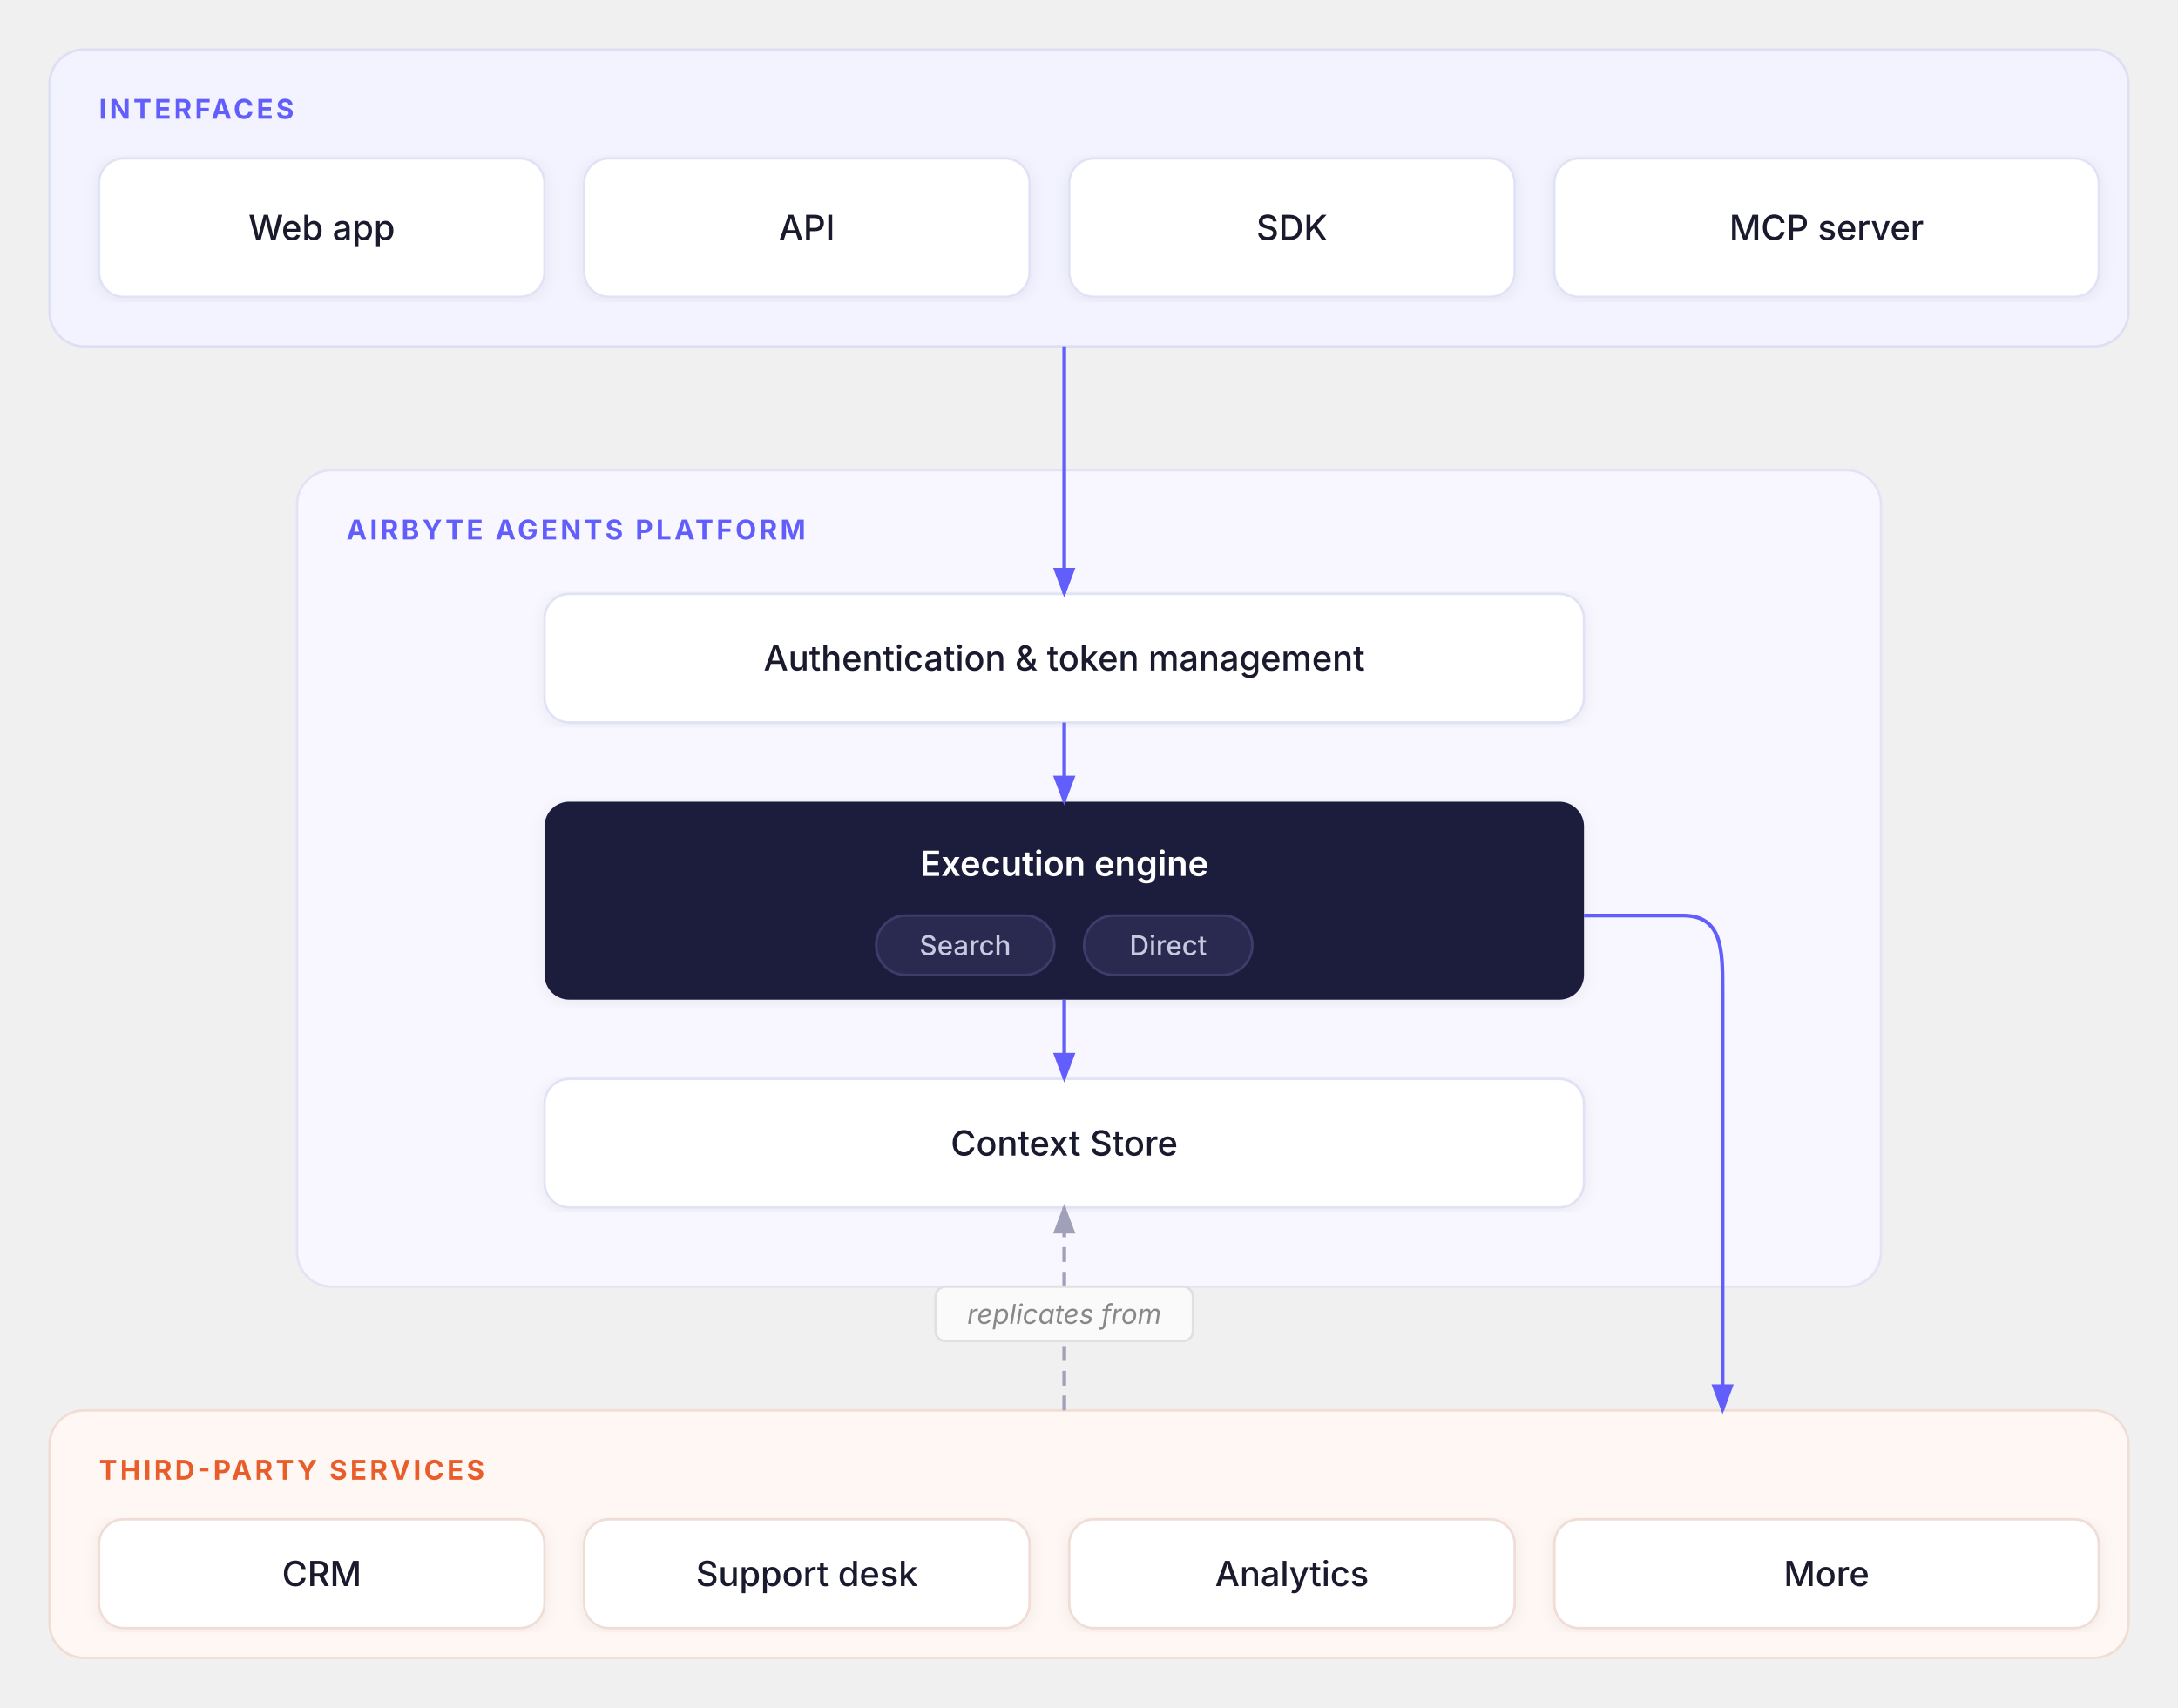
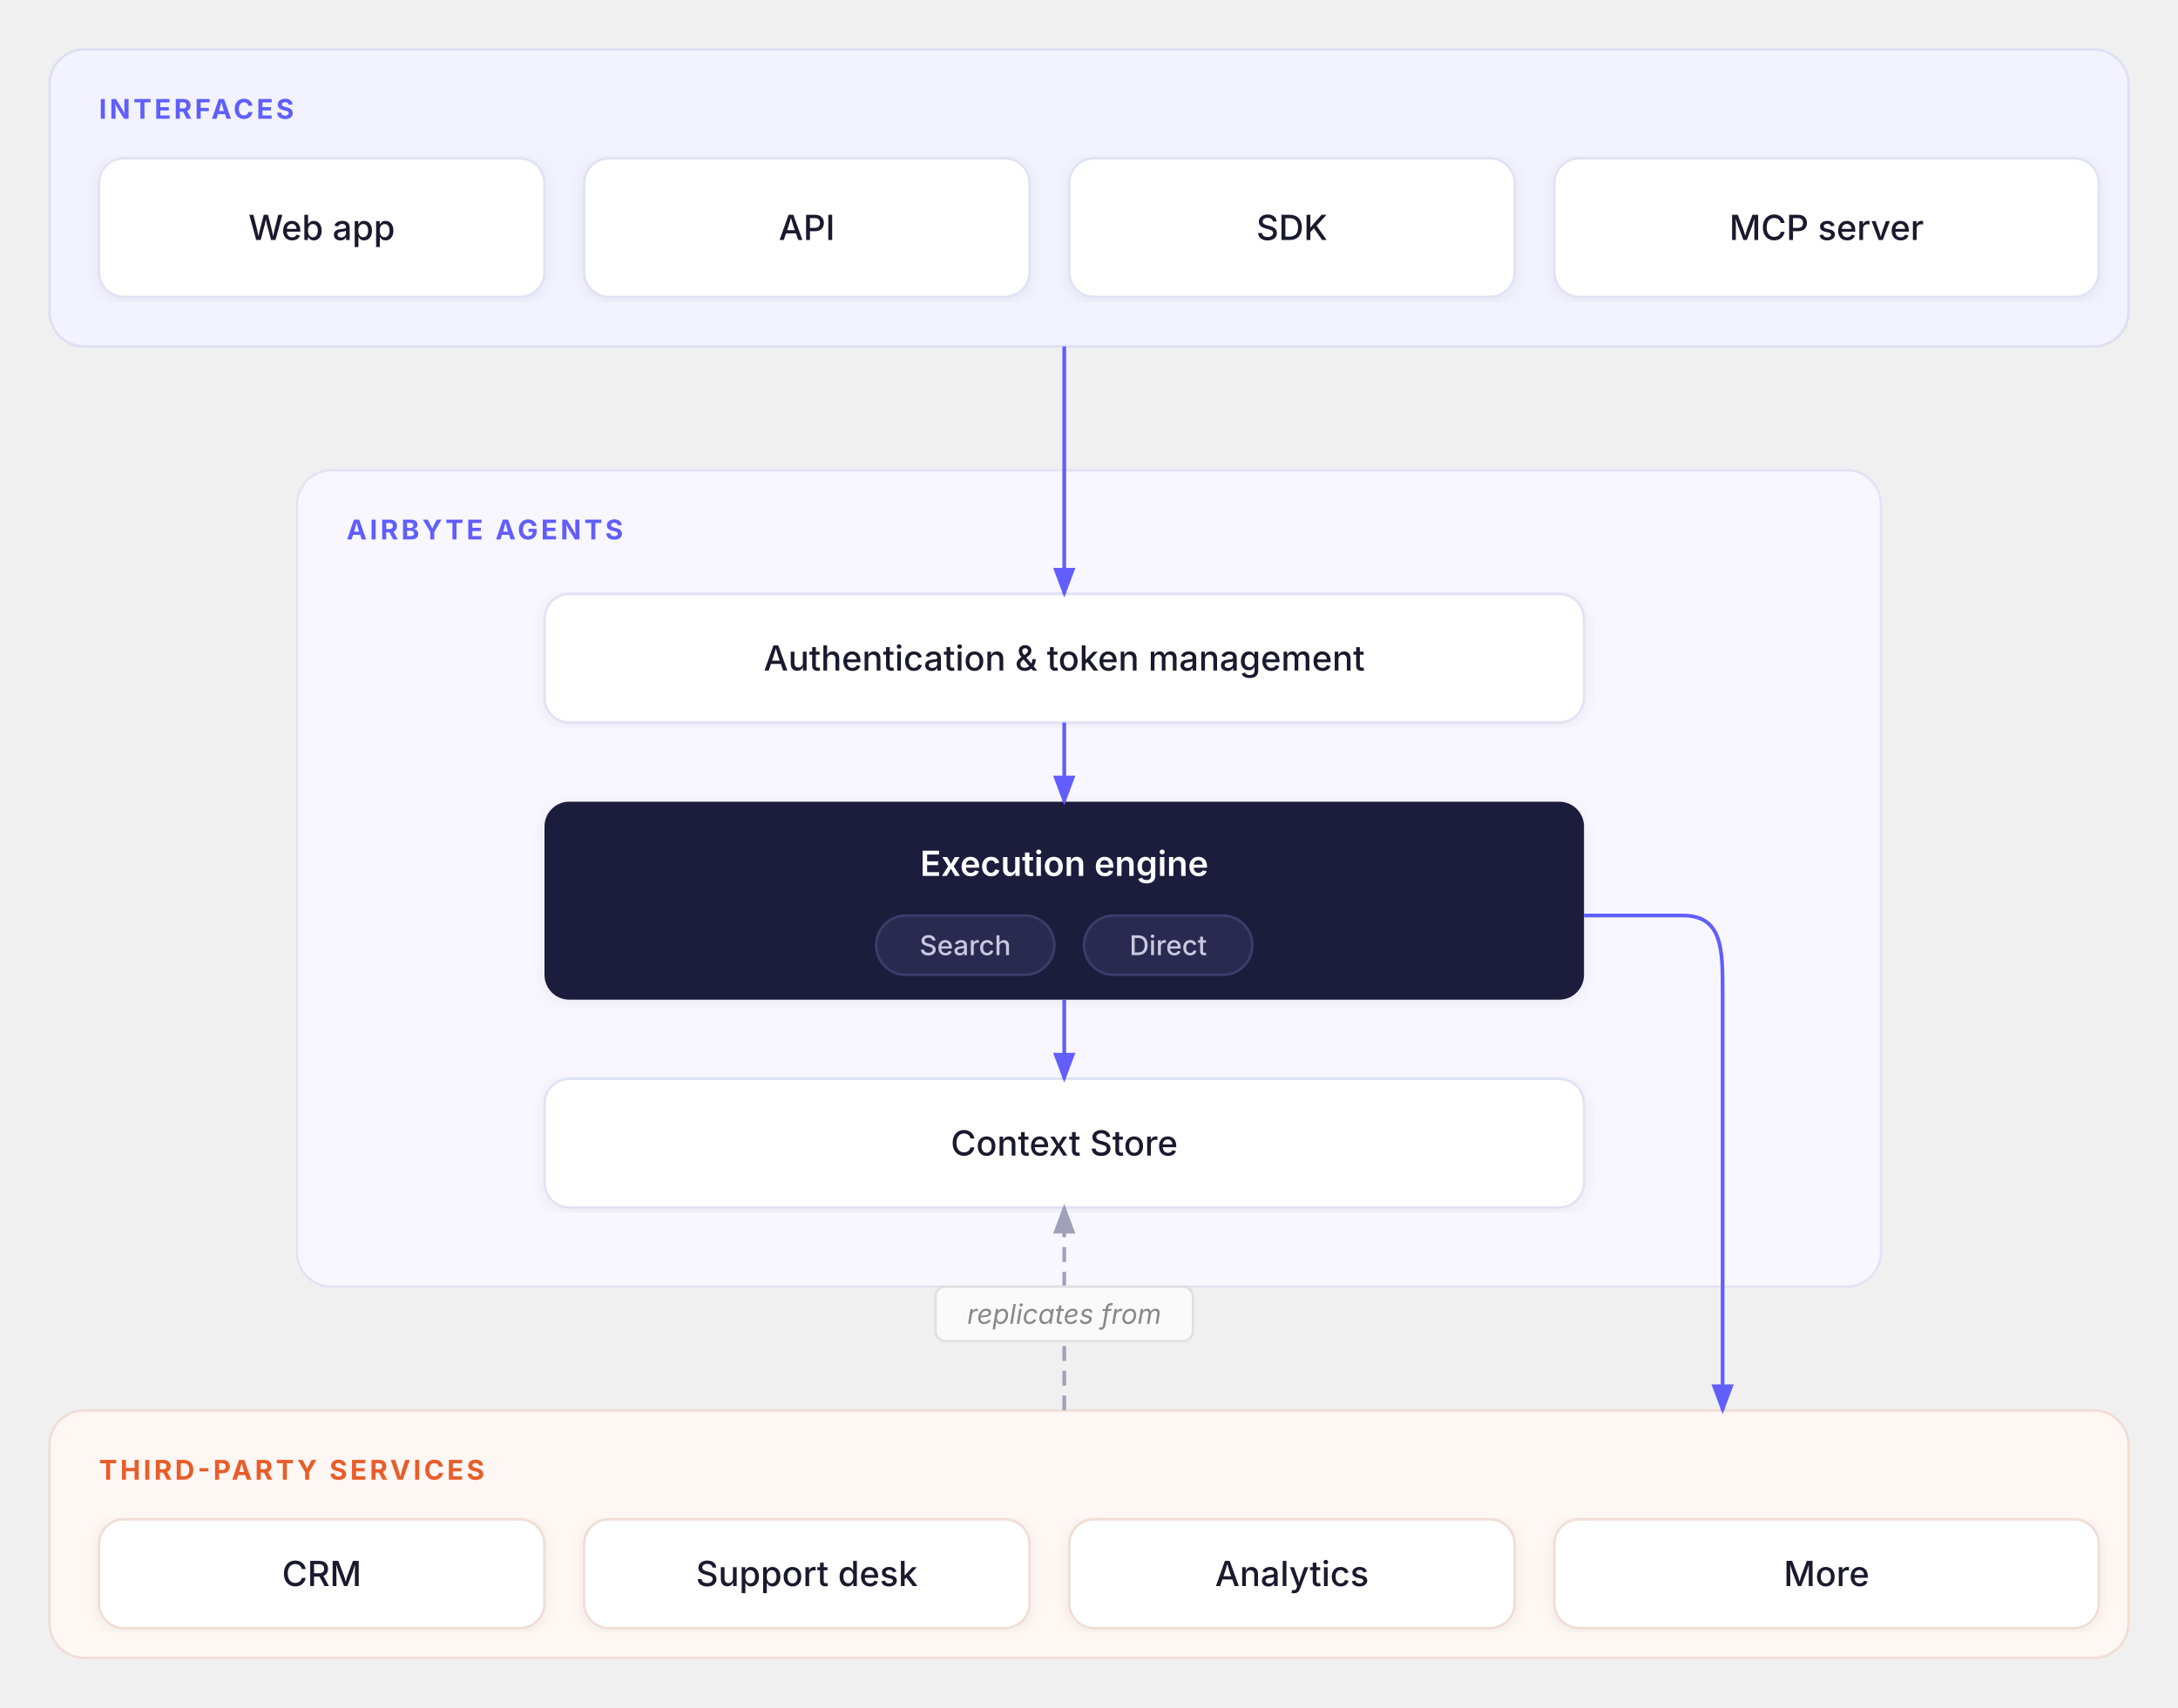
<svg xmlns="http://www.w3.org/2000/svg" viewBox="0 0 880 690" font-family="'Inter', -apple-system, BlinkMacSystemFont, 'Segoe UI', Roboto, sans-serif">
  <defs>
    <filter id="cardShadow" x="-4%" y="-4%" width="108%" height="108%">
      <feDropShadow dx="0" dy="1" stdDeviation="3" flood-color="#000" flood-opacity="0.06" />
    </filter>
    <marker id="arrowBlue" markerWidth="8" markerHeight="6" refX="7" refY="3" orient="auto" markerUnits="strokeWidth">
      <polygon points="0 0, 8 3, 0 6" fill="#615EFC" />
    </marker>
    <marker id="arrowGray" markerWidth="8" markerHeight="6" refX="7" refY="3" orient="auto" markerUnits="strokeWidth">
      <polygon points="0 0, 8 3, 0 6" fill="#A0A0B8" />
    </marker>
  </defs>
  <rect x="20" y="20" width="840" height="120" rx="14" fill="#F2F3FF" stroke="#DDDFF2" stroke-width="1" />
  <text x="40" y="48" font-size="11" font-weight="700" fill="#615EFC" letter-spacing="1.2">INTERFACES</text>
  <rect x="40" y="64" width="180" height="56" rx="10" fill="#fff" stroke="#E0E2F5" stroke-width="1" filter="url(#cardShadow)" />
  <text x="130" y="97" font-size="14" font-weight="500" fill="#1a1a2e" text-anchor="middle">Web app</text>
  <rect x="236" y="64" width="180" height="56" rx="10" fill="#fff" stroke="#E0E2F5" stroke-width="1" filter="url(#cardShadow)" />
  <text x="326" y="97" font-size="14" font-weight="500" fill="#1a1a2e" text-anchor="middle">API</text>
  <rect x="432" y="64" width="180" height="56" rx="10" fill="#fff" stroke="#E0E2F5" stroke-width="1" filter="url(#cardShadow)" />
  <text x="522" y="97" font-size="14" font-weight="500" fill="#1a1a2e" text-anchor="middle">SDK</text>
  <rect x="628" y="64" width="220" height="56" rx="10" fill="#fff" stroke="#E0E2F5" stroke-width="1" filter="url(#cardShadow)" />
  <text x="738" y="97" font-size="14" font-weight="500" fill="#1a1a2e" text-anchor="middle">MCP server</text>
  <rect x="120" y="190" width="640" height="330" rx="14" fill="#F8F7FF" stroke="#E5E2F5" stroke-width="1" />
-   <text x="140" y="218" font-size="11" font-weight="700" fill="#615EFC" letter-spacing="1.2">AIRBYTE AGENTS PLATFORM</text>
+   <text x="140" y="218" font-size="11" font-weight="700" fill="#615EFC" letter-spacing="1.2">AIRBYTE AGENTS</text>
  <rect x="220" y="240" width="420" height="52" rx="10" fill="#fff" stroke="#E0E2F5" stroke-width="1" filter="url(#cardShadow)" />
  <text x="430" y="271" font-size="14" font-weight="500" fill="#1a1a2e" text-anchor="middle">Authentication &amp; token management</text>
  <rect x="220" y="324" width="420" height="80" rx="10" fill="#1a1a3e" filter="url(#cardShadow)" />
  <text x="430" y="354" font-size="14" font-weight="600" fill="#fff" text-anchor="middle">Execution engine</text>
  <rect x="354" y="370" width="72" height="24" rx="12" fill="#2a2a50" stroke="#3d3d6b" stroke-width="1" />
  <text x="390" y="386" font-size="11" font-weight="500" fill="#C8C8E0" text-anchor="middle">Search</text>
  <rect x="438" y="370" width="68" height="24" rx="12" fill="#2a2a50" stroke="#3d3d6b" stroke-width="1" />
  <text x="472" y="386" font-size="11" font-weight="500" fill="#C8C8E0" text-anchor="middle">Direct</text>
  <rect x="220" y="436" width="420" height="52" rx="10" fill="#fff" stroke="#E0E2F5" stroke-width="1" filter="url(#cardShadow)" />
  <text x="430" y="467" font-size="14" font-weight="500" fill="#1a1a2e" text-anchor="middle">Context Store</text>
  <rect x="20" y="570" width="840" height="100" rx="14" fill="#FFF7F4" stroke="#F0DDD5" stroke-width="1" />
  <text x="40" y="598" font-size="11" font-weight="700" fill="#E85D2A" letter-spacing="1.2">THIRD-PARTY SERVICES</text>
  <rect x="40" y="614" width="180" height="44" rx="10" fill="#fff" stroke="#F0DDD5" stroke-width="1" filter="url(#cardShadow)" />
  <text x="130" y="641" font-size="14" font-weight="500" fill="#1a1a2e" text-anchor="middle">CRM</text>
  <rect x="236" y="614" width="180" height="44" rx="10" fill="#fff" stroke="#F0DDD5" stroke-width="1" filter="url(#cardShadow)" />
  <text x="326" y="641" font-size="14" font-weight="500" fill="#1a1a2e" text-anchor="middle">Support desk</text>
  <rect x="432" y="614" width="180" height="44" rx="10" fill="#fff" stroke="#F0DDD5" stroke-width="1" filter="url(#cardShadow)" />
  <text x="522" y="641" font-size="14" font-weight="500" fill="#1a1a2e" text-anchor="middle">Analytics</text>
  <rect x="628" y="614" width="220" height="44" rx="10" fill="#fff" stroke="#F0DDD5" stroke-width="1" filter="url(#cardShadow)" />
  <text x="738" y="641" font-size="14" font-weight="500" fill="#1a1a2e" text-anchor="middle">More</text>
  <path d="M430 140 L430 240" stroke="#615EFC" stroke-width="1.5" fill="none" marker-end="url(#arrowBlue)" />
  <path d="M430 292 L430 324" stroke="#615EFC" stroke-width="1.5" fill="none" marker-end="url(#arrowBlue)" />
  <path d="M430 404 L430 436" stroke="#615EFC" stroke-width="1.5" fill="none" marker-end="url(#arrowBlue)" />
  <path d="M640 370 L680 370 C696 370 696 384 696 400 L696 560 L696 570" stroke="#615EFC" stroke-width="1.5" fill="none" marker-end="url(#arrowBlue)" />
  <path d="M430 570 L430 488" stroke="#A0A0B8" stroke-width="1.5" stroke-dasharray="6 4" fill="none" marker-end="url(#arrowGray)" />
  <rect x="378" y="520" width="104" height="22" rx="4" fill="#FAFAFA" stroke="#E0E0E0" stroke-width="1" />
  <text x="430" y="535" font-size="11" font-weight="400" fill="#888" text-anchor="middle" font-style="italic">replicates from</text>
</svg>
